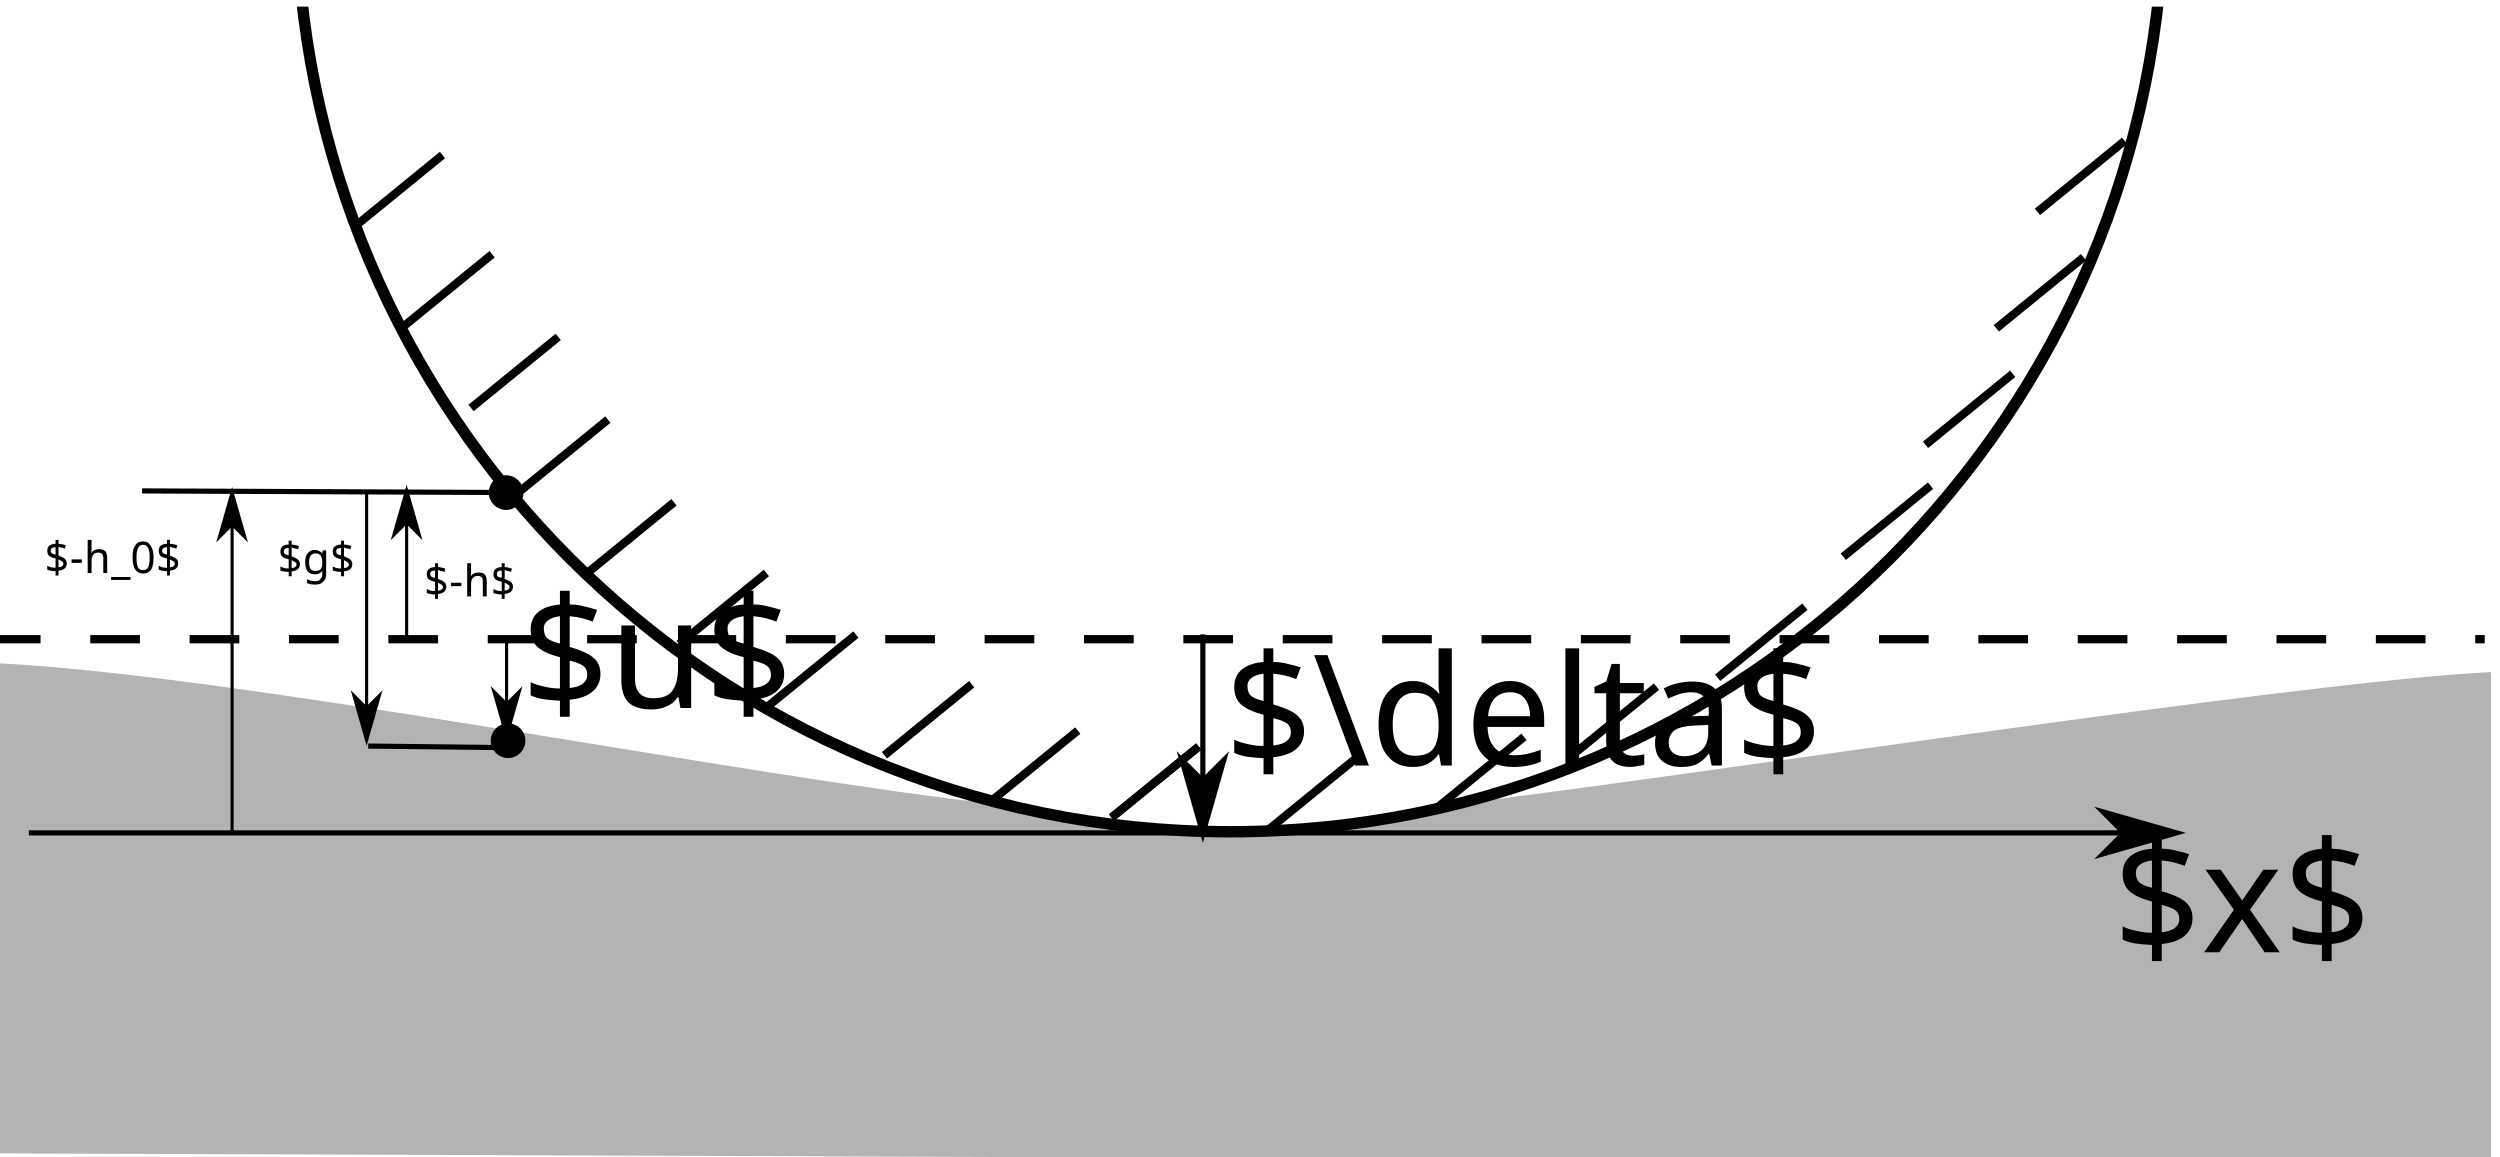
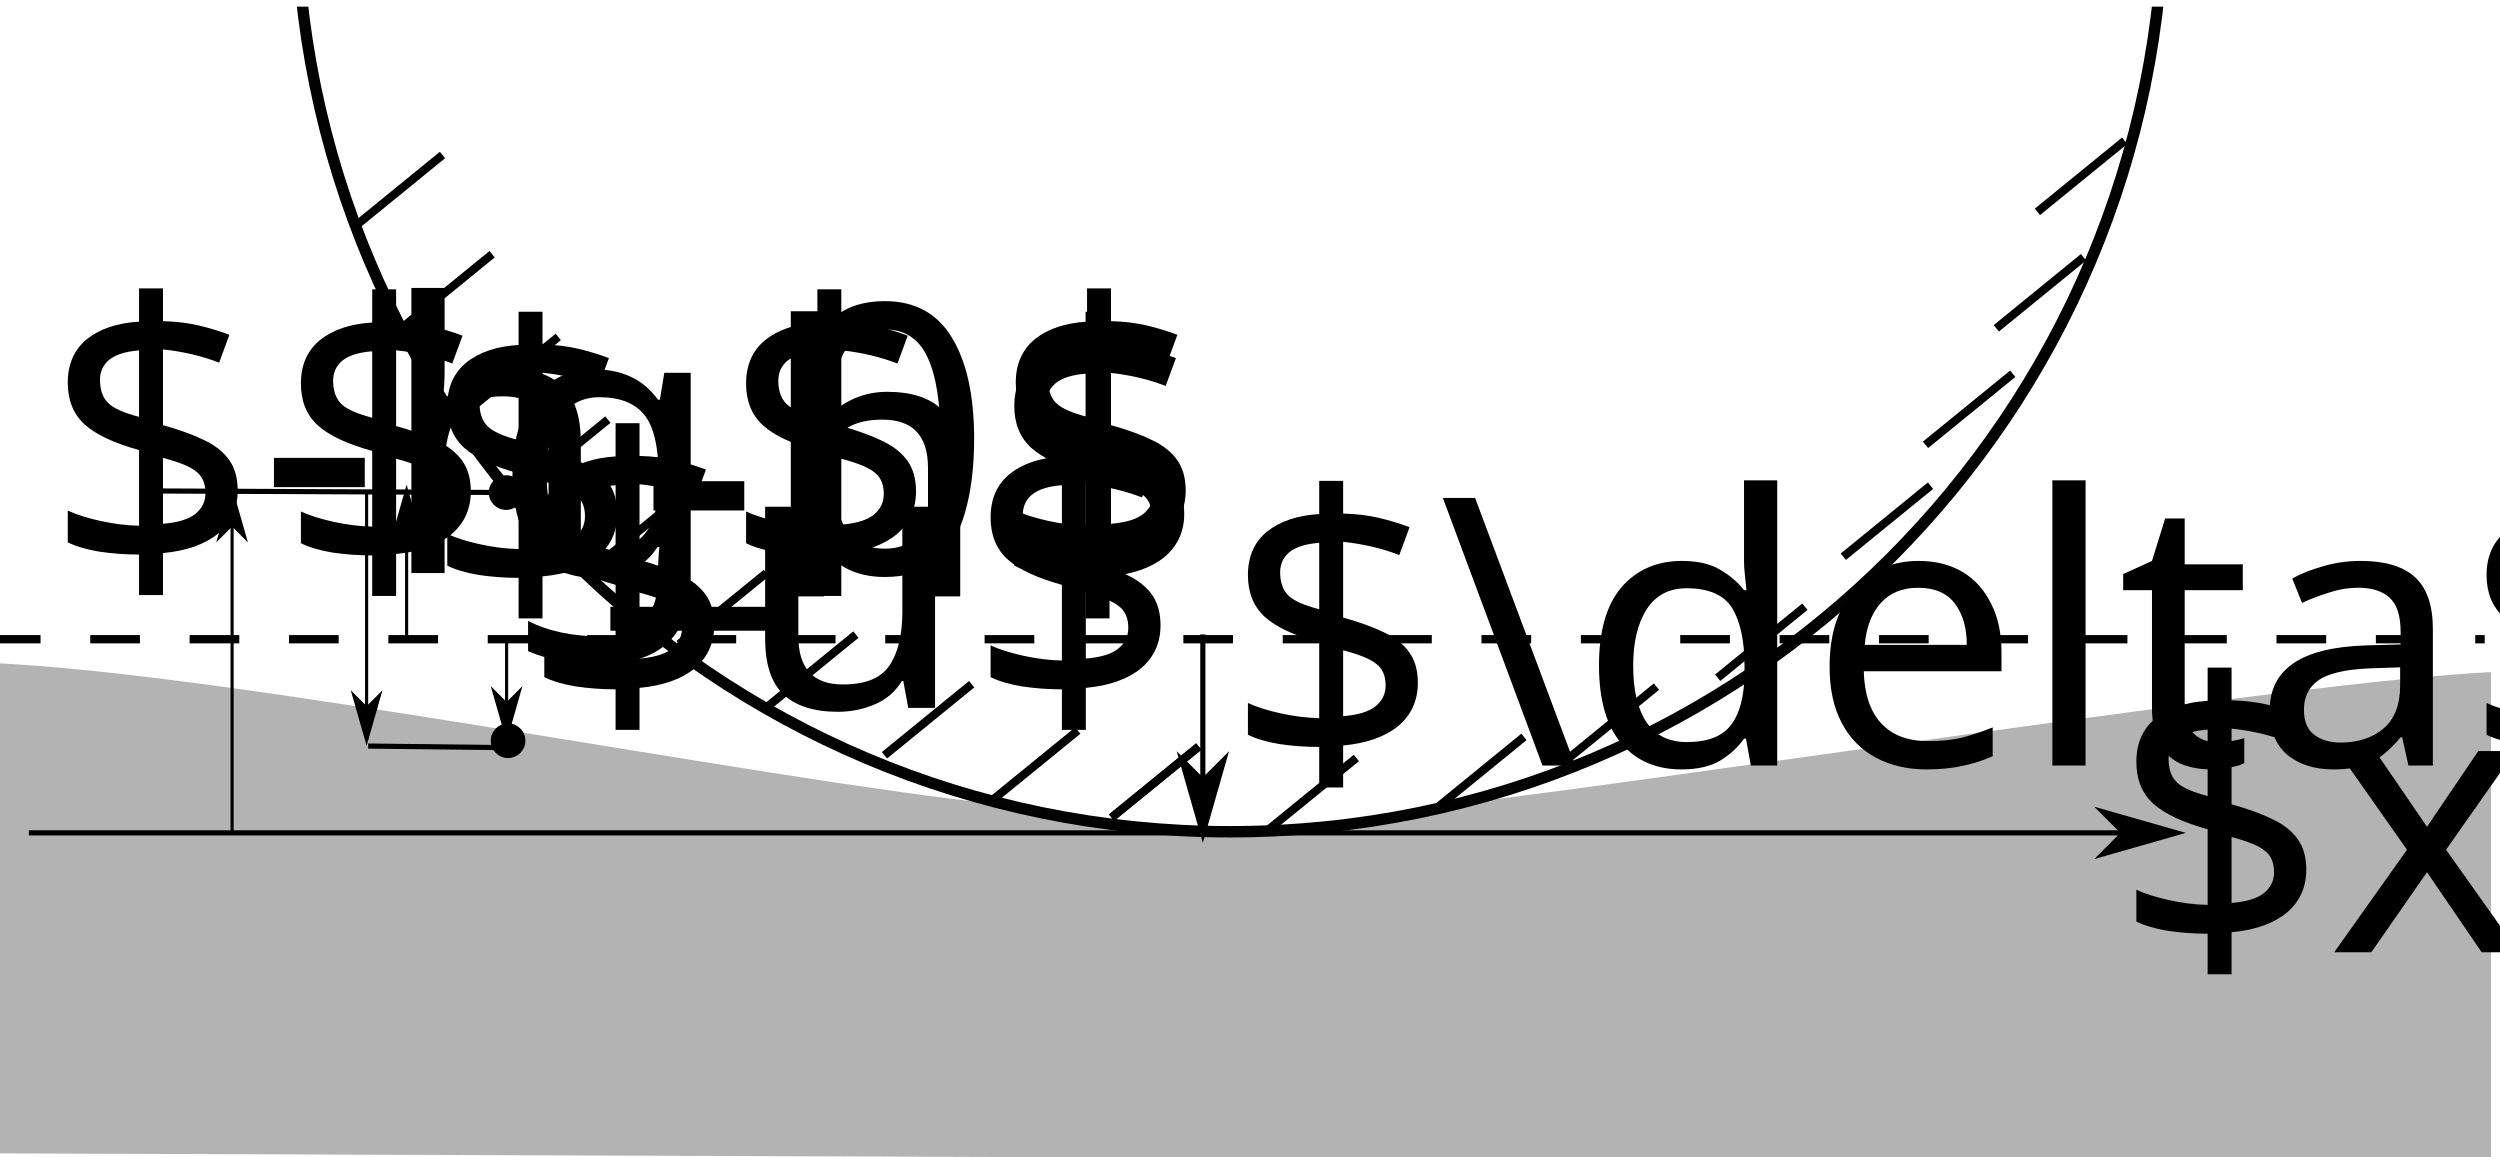
<svg xmlns="http://www.w3.org/2000/svg" xmlns:xlink="http://www.w3.org/1999/xlink" width="80mm" height="37mm" viewBox="0 0 80 37" version="1.1" id="svg8">
  <defs id="defs2">
    <marker orient="auto" refY="0" refX="0" id="marker2017" style="overflow:visible">
      <path id="path2015" d="M 0,0 5,-5 -12.5,0 5,5 Z" style="fill:#000000;fill-opacity:1;fill-rule:evenodd;stroke:#000000;stroke-width:1pt;stroke-opacity:1" transform="matrix(-0.8,0,0,-0.8,-10,0)" />
    </marker>
    <marker orient="auto" refY="0" refX="0" id="marker3443" style="overflow:visible">
      <path id="path3441" d="M 0,0 5,-5 -12.5,0 5,5 Z" style="fill:#000000;fill-opacity:1;fill-rule:evenodd;stroke:#000000;stroke-width:1pt;stroke-opacity:1" transform="matrix(-0.8,0,0,-0.8,-10,0)" />
    </marker>
    <marker style="overflow:visible" id="marker3317" refX="0" refY="0" orient="auto">
      <path transform="matrix(-0.8,0,0,-0.8,-10,0)" style="fill:#000000;fill-opacity:1;fill-rule:evenodd;stroke:#000000;stroke-width:1pt;stroke-opacity:1" d="M 0,0 5,-5 -12.5,0 5,5 Z" id="path3315" />
    </marker>
    <marker orient="auto" refY="0" refX="0" id="marker2763" style="overflow:visible">
      <path id="path2761" d="M 0,0 5,-5 -12.5,0 5,5 Z" style="fill:#000000;fill-opacity:1;fill-rule:evenodd;stroke:#000000;stroke-width:1pt;stroke-opacity:1" transform="matrix(-0.8,0,0,-0.8,-10,0)" />
    </marker>
    <marker orient="auto" refY="0" refX="0" id="marker2671" style="overflow:visible">
      <path id="path2669" d="M 0,0 5,-5 -12.5,0 5,5 Z" style="fill:#000000;fill-opacity:1;fill-rule:evenodd;stroke:#000000;stroke-width:1pt;stroke-opacity:1" transform="matrix(-0.8,0,0,-0.8,-10,0)" />
    </marker>
    <marker orient="auto" refY="0" refX="0" id="Arrow1Lend" style="overflow:visible">
      <path id="path2382" d="M 0,0 5,-5 -12.5,0 5,5 Z" style="fill:#000000;fill-opacity:1;fill-rule:evenodd;stroke:#000000;stroke-width:1pt;stroke-opacity:1" transform="matrix(-0.8,0,0,-0.8,-10,0)" />
    </marker>
    <pattern xlink:href="#pattern2323" id="pattern2334" patternTransform="translate(-1.1076064e-6,3.0893209e-5)" />
    <pattern xlink:href="#pattern2323" id="pattern2329" patternTransform="translate(19.69797,7.071111)" />
    <pattern xlink:href="#pattern2318" id="pattern2323" patternTransform="matrix(0.2645833,0,0,0.2645833,6.670718,239.0249)" />
    <pattern xlink:href="#Strips1_1" id="pattern2310" patternTransform="matrix(10,0,0,10,6.681738,2.138156)" />
    <pattern id="Strips1_1" patternTransform="translate(0,0) scale(10,10)" height="1" width="2" patternUnits="userSpaceOnUse">
      <rect id="rect1535" height="2" width="1" y="-0.5" x="0" style="fill:black;stroke:none" />
    </pattern>
    <pattern xlink:href="#Strips1_8" id="pattern2294" patternTransform="matrix(37.79528,0,0,37.79528,86.32284,-592.6253)" />
    <pattern id="Strips1_8" patternTransform="translate(0,0) scale(10,10)" height="1" width="9" patternUnits="userSpaceOnUse">
      <rect id="rect1571" height="2" width="1" y="-0.5" x="0" style="fill:black;stroke:none" />
    </pattern>
    <pattern patternUnits="userSpaceOnUse" width="396.931" height="395.503" patternTransform="matrix(0.2645833,0,0,0.2645833,-22.83959,156.7988)" id="pattern2291">
      <ellipse ry="196.429" rx="197.143" cy="197.751" cx="198.466" id="path817" style="opacity:0.99;fill:url(#pattern2294);fill-opacity:1;fill-rule:nonzero;stroke:#000000;stroke-width:2.646;stroke-miterlimit:4;stroke-dasharray:none;stroke-dashoffset:0" />
    </pattern>
    <pattern patternUnits="userSpaceOnUse" width="36.449" height="46.803" patternTransform="matrix(0.2645833,0,0,0.2645833,10.27886,239.5594)" id="pattern2318">
      <path id="path2316" d="M 0.547,46.382 35.902,0.421" style="fill:none;stroke:#000000;stroke-width:1.38;stroke-linecap:butt;stroke-linejoin:miter;stroke-miterlimit:4;stroke-dasharray:none;stroke-opacity:1" />
    </pattern>
    <pattern patternUnits="userSpaceOnUse" width="56.147" height="53.874" patternTransform="matrix(0.2645833,0,0,0.2645833,6.670718,239.0249)" id="pattern2331">
      <rect id="rect2321" y="0" x="0" height="46.803" width="36.449" style="fill:url(#pattern2334);stroke:none;stroke-width:3.78" />
      <rect style="fill:url(#pattern2329);stroke:none;stroke-width:3.78" width="36.449" height="46.803" x="19.698" y="7.071" id="rect2327" />
    </pattern>
    <clipPath clipPathUnits="userSpaceOnUse" id="clipPath3509">
      <rect style="opacity:0.99;fill:#b3b3b3;fill-rule:nonzero;stroke:none;stroke-width:0.165;stroke-miterlimit:4;stroke-dasharray:none;stroke-dashoffset:0" id="rect3511" width="95.564" height="52.879" x="-17.462" y="252.502" />
    </clipPath>
  </defs>
  <g id="layer1" transform="translate(0,-260)">
    <path style="fill:#b3b3b3;stroke:none;stroke-width:0.265px;stroke-linecap:butt;stroke-linejoin:miter;stroke-opacity:1" d="m 31.998,285.744 c -7.913,-0.841 -24.625,-4.201 -32.29,-4.53 v 15.693 L 79.713,297.2 v -15.693 c -6.115,0.292 -26.373,3.445 -33.26,4.237 -4.911,1.504 -9.713,1.249 -14.455,0 z" id="path2371" />
    <g id="g2847" transform="translate(9.500596,7.710078)">
      <circle r="29.881" cy="249.025" cx="29.862" id="path2345" style="opacity:0.99;fill:none;fill-rule:nonzero;stroke:#000000;stroke-width:0.365;stroke-miterlimit:4;stroke-dasharray:none;stroke-dashoffset:0" clip-path="url(#clipPath3509)" />
      <path id="path2353" d="M -9.793,272.745 H 70.01" style="fill:none;stroke:#000000;stroke-width:0.265;stroke-linecap:butt;stroke-linejoin:miter;stroke-miterlimit:4;stroke-dasharray:1.59, 1.59;stroke-dashoffset:0;stroke-opacity:1" />
      <path id="path2377" d="M -8.578,278.942 H 60.127" style="fill:none;stroke:#000000;stroke-width:0.165;stroke-linecap:butt;stroke-linejoin:miter;stroke-miterlimit:4;stroke-dasharray:none;stroke-opacity:1;marker-end:url(#Arrow1Lend)" />
      <path id="path2667" d="M -2.074,278.942 V 268.065" style="fill:none;stroke:#000000;stroke-width:0.1;stroke-linecap:butt;stroke-linejoin:miter;stroke-miterlimit:4;stroke-dasharray:none;stroke-opacity:1;marker-end:url(#marker2671)" />
-       <text id="text2699" y="270.629" x="-8.081" style="font-style:normal;font-variant:normal;font-weight:normal;font-stretch:normal;font-size:1.411px;line-height:1.25;font-family:sans-serif;-inkscape-font-specification:'sans-serif, Normal';font-variant-ligatures:normal;font-variant-caps:normal;font-variant-numeric:normal;font-feature-settings:normal;text-align:start;letter-spacing:0px;word-spacing:0px;writing-mode:lr-tb;text-anchor:start;fill:#000000;fill-opacity:1;stroke:none;stroke-width:0.265" xml:space="preserve">
-         <tspan style="font-size:1.411px;stroke-width:0.265" y="270.629" x="-8.081" id="tspan2697">$-h_0$ </tspan>
+       <text id="text2699" y="270.629" x="-8.081" style="font-style:normal;font-variant:normal;font-weight:normal;font-stretch:normal;font-physical_sizes:1.411px;line-height:1.25;font-family:sans-serif;-inkscape-font-specification:'sans-serif, Normal';font-variant-ligatures:normal;font-variant-caps:normal;font-variant-numeric:normal;font-feature-settings:normal;text-align:start;letter-spacing:0px;word-spacing:0px;writing-mode:lr-tb;text-anchor:start;fill:#000000;fill-opacity:1;stroke:none;stroke-width:0.265" xml:space="preserve">
+         <tspan style="font-physical_sizes:1.411px;stroke-width:0.265" y="270.629" x="-8.081" id="tspan2697">$-h_0$ </tspan>
      </text>
      <path id="path2753" d="m 2.231,268.097 v 7.864" style="fill:none;stroke:#000000;stroke-width:0.1;stroke-linecap:butt;stroke-linejoin:miter;stroke-miterlimit:4;stroke-dasharray:none;stroke-opacity:1;marker-end:url(#marker2763)" />
      <path style="fill:none;stroke:#000000;stroke-width:0.265px;stroke-linecap:butt;stroke-linejoin:miter;stroke-opacity:1" d="m 1.868,259.524 2.791,-2.274" id="path2444" />
      <path id="path2446" d="m 3.456,262.699 2.791,-2.274" style="fill:none;stroke:#000000;stroke-width:0.265px;stroke-linecap:butt;stroke-linejoin:miter;stroke-opacity:1" />
      <path style="fill:none;stroke:#000000;stroke-width:0.265px;stroke-linecap:butt;stroke-linejoin:miter;stroke-opacity:1" d="M 5.572,265.345 8.363,263.071" id="path2448" />
      <path id="path2450" d="m 7.16,267.991 2.791,-2.274" style="fill:none;stroke:#000000;stroke-width:0.265px;stroke-linecap:butt;stroke-linejoin:miter;stroke-opacity:1" />
      <path style="fill:none;stroke:#000000;stroke-width:0.265px;stroke-linecap:butt;stroke-linejoin:miter;stroke-opacity:1" d="M 9.277,270.637 12.067,268.363" id="path2452" />
      <path id="path2454" d="m 12.232,272.9 2.791,-2.274" style="fill:none;stroke:#000000;stroke-width:0.265px;stroke-linecap:butt;stroke-linejoin:miter;stroke-opacity:1" />
      <path style="fill:none;stroke:#000000;stroke-width:0.265px;stroke-linecap:butt;stroke-linejoin:miter;stroke-opacity:1" d="m 15.097,274.87 2.791,-2.274" id="path2456" />
      <path id="path2458" d="m 18.802,276.458 2.791,-2.274" style="fill:none;stroke:#000000;stroke-width:0.265px;stroke-linecap:butt;stroke-linejoin:miter;stroke-opacity:1" />
      <path style="fill:none;stroke:#000000;stroke-width:0.265px;stroke-linecap:butt;stroke-linejoin:miter;stroke-opacity:1" d="m 22.196,277.942 2.791,-2.274" id="path2460" />
      <path id="path2462" d="m 26.069,278.453 2.791,-2.274" style="fill:none;stroke:#000000;stroke-width:0.265px;stroke-linecap:butt;stroke-linejoin:miter;stroke-opacity:1" />
      <path style="fill:none;stroke:#000000;stroke-width:0.265px;stroke-linecap:butt;stroke-linejoin:miter;stroke-opacity:1" d="m 26.069,278.453 2.791,-2.274" id="path2464" />
      <path id="path2538" d="m 31.112,278.819 2.791,-2.274" style="fill:none;stroke:#000000;stroke-width:0.265px;stroke-linecap:butt;stroke-linejoin:miter;stroke-opacity:1" />
      <path style="fill:none;stroke:#000000;stroke-width:0.265px;stroke-linecap:butt;stroke-linejoin:miter;stroke-opacity:1" d="m 36.476,278.144 2.791,-2.274" id="path2540" />
      <path id="path2542" d="m 40.715,276.536 2.791,-2.274" style="fill:none;stroke:#000000;stroke-width:0.265px;stroke-linecap:butt;stroke-linejoin:miter;stroke-opacity:1" />
      <path style="fill:none;stroke:#000000;stroke-width:0.265px;stroke-linecap:butt;stroke-linejoin:miter;stroke-opacity:1" d="m 45.465,273.978 2.791,-2.274" id="path2544" />
      <path id="path2546" d="m 49.485,270.105 2.791,-2.274" style="fill:none;stroke:#000000;stroke-width:0.265px;stroke-linecap:butt;stroke-linejoin:miter;stroke-opacity:1" />
      <path style="fill:none;stroke:#000000;stroke-width:0.265px;stroke-linecap:butt;stroke-linejoin:miter;stroke-opacity:1" d="m 52.116,266.524 2.791,-2.274" id="path2548" />
      <path id="path2550" d="m 54.381,262.796 2.791,-2.274" style="fill:none;stroke:#000000;stroke-width:0.265px;stroke-linecap:butt;stroke-linejoin:miter;stroke-opacity:1" />
      <path style="fill:none;stroke:#000000;stroke-width:0.265px;stroke-linecap:butt;stroke-linejoin:miter;stroke-opacity:1" d="m 55.697,259.069 2.791,-2.274" id="path2552" />
-       <text xml:space="preserve" style="font-style:normal;font-variant:normal;font-weight:normal;font-stretch:normal;font-size:1.411px;line-height:1.25;font-family:sans-serif;-inkscape-font-specification:'sans-serif, Normal';font-variant-ligatures:normal;font-variant-caps:normal;font-variant-numeric:normal;font-feature-settings:normal;text-align:start;letter-spacing:0px;word-spacing:0px;writing-mode:lr-tb;text-anchor:start;fill:#000000;fill-opacity:1;stroke:none;stroke-width:0.265" x="4.061" y="271.375" id="text4291">
-         <tspan x="4.061" y="271.375" style="font-size:1.411px;stroke-width:0.265" id="tspan4293">$-h$ </tspan>
+       <text xml:space="preserve" style="font-style:normal;font-variant:normal;font-weight:normal;font-stretch:normal;font-physical_sizes:1.411px;line-height:1.25;font-family:sans-serif;-inkscape-font-specification:'sans-serif, Normal';font-variant-ligatures:normal;font-variant-caps:normal;font-variant-numeric:normal;font-feature-settings:normal;text-align:start;letter-spacing:0px;word-spacing:0px;writing-mode:lr-tb;text-anchor:start;fill:#000000;fill-opacity:1;stroke:none;stroke-width:0.265" x="4.061" y="271.375" id="text4291">
+         <tspan x="4.061" y="271.375" style="font-physical_sizes:1.411px;stroke-width:0.265" id="tspan4293">$-h$ </tspan>
      </text>
    </g>
-     <text xml:space="preserve" style="font-style:normal;font-variant:normal;font-weight:normal;font-stretch:normal;font-size:4.939px;line-height:1.25;font-family:sans-serif;-inkscape-font-specification:'sans-serif, Normal';font-variant-ligatures:normal;font-variant-caps:normal;font-variant-numeric:normal;font-feature-settings:normal;text-align:start;letter-spacing:0px;word-spacing:0px;writing-mode:lr-tb;text-anchor:start;fill:#000000;fill-opacity:1;stroke:none;stroke-width:0.265" x="16.669" y="282.654" id="text2875">
+     <text xml:space="preserve" style="font-style:normal;font-variant:normal;font-weight:normal;font-stretch:normal;font-physical_sizes:4.939px;line-height:1.25;font-family:sans-serif;-inkscape-font-specification:'sans-serif, Normal';font-variant-ligatures:normal;font-variant-caps:normal;font-variant-numeric:normal;font-feature-settings:normal;text-align:start;letter-spacing:0px;word-spacing:0px;writing-mode:lr-tb;text-anchor:start;fill:#000000;fill-opacity:1;stroke:none;stroke-width:0.265" x="16.669" y="282.654" id="text2875">
      <tspan id="tspan2873" x="16.669" y="282.654" style="stroke-width:0.265">$u$</tspan>
    </text>
    <path style="fill:none;stroke:#000000;stroke-width:0.1;stroke-linecap:butt;stroke-linejoin:miter;stroke-miterlimit:4;stroke-dasharray:none;stroke-opacity:1;marker-end:url(#marker3317)" d="m 16.211,280.395 v 3.143" id="path3307" />
-     <text xml:space="preserve" style="font-style:normal;font-variant:normal;font-weight:normal;font-stretch:normal;font-size:1.411px;line-height:1.25;font-family:sans-serif;-inkscape-font-specification:'sans-serif, Normal';font-variant-ligatures:normal;font-variant-caps:normal;font-variant-numeric:normal;font-feature-settings:normal;text-align:start;letter-spacing:0px;word-spacing:0px;writing-mode:lr-tb;text-anchor:start;fill:#000000;fill-opacity:1;stroke:none;stroke-width:0.265" x="8.878" y="278.366" id="text3429">
-       <tspan id="tspan3427" x="8.878" y="278.366" style="font-size:1.411px;stroke-width:0.265">$g$</tspan>
+     <text xml:space="preserve" style="font-style:normal;font-variant:normal;font-weight:normal;font-stretch:normal;font-physical_sizes:1.411px;line-height:1.25;font-family:sans-serif;-inkscape-font-specification:'sans-serif, Normal';font-variant-ligatures:normal;font-variant-caps:normal;font-variant-numeric:normal;font-feature-settings:normal;text-align:start;letter-spacing:0px;word-spacing:0px;writing-mode:lr-tb;text-anchor:start;fill:#000000;fill-opacity:1;stroke:none;stroke-width:0.265" x="8.878" y="278.366" id="text3429">
+       <tspan id="tspan3427" x="8.878" y="278.366" style="font-physical_sizes:1.411px;stroke-width:0.265">$g$</tspan>
    </text>
    <path style="fill:none;stroke:#000000;stroke-width:0.165;stroke-linecap:butt;stroke-linejoin:miter;stroke-miterlimit:4;stroke-dasharray:none;stroke-opacity:1;marker-end:url(#marker3443)" d="m 38.491,280.301 v 6.351" id="path3433" />
-     <text xml:space="preserve" style="font-style:normal;font-variant:normal;font-weight:normal;font-stretch:normal;font-size:4.939px;line-height:1.25;font-family:sans-serif;-inkscape-font-specification:'sans-serif, Normal';font-variant-ligatures:normal;font-variant-caps:normal;font-variant-numeric:normal;font-feature-settings:normal;text-align:start;letter-spacing:0px;word-spacing:0px;writing-mode:lr-tb;text-anchor:start;fill:#000000;fill-opacity:1;stroke:none;stroke-width:0.265" x="39.185" y="284.495" id="text3505">
+     <text xml:space="preserve" style="font-style:normal;font-variant:normal;font-weight:normal;font-stretch:normal;font-physical_sizes:4.939px;line-height:1.25;font-family:sans-serif;-inkscape-font-specification:'sans-serif, Normal';font-variant-ligatures:normal;font-variant-caps:normal;font-variant-numeric:normal;font-feature-settings:normal;text-align:start;letter-spacing:0px;word-spacing:0px;writing-mode:lr-tb;text-anchor:start;fill:#000000;fill-opacity:1;stroke:none;stroke-width:0.265" x="39.185" y="284.495" id="text3505">
      <tspan id="tspan3503" x="39.185" y="284.495" style="stroke-width:0.265">$\delta$</tspan>
    </text>
-     <text xml:space="preserve" style="font-style:normal;font-variant:normal;font-weight:normal;font-stretch:normal;font-size:4.939px;line-height:1.25;font-family:sans-serif;-inkscape-font-specification:'sans-serif, Normal';font-variant-ligatures:normal;font-variant-caps:normal;font-variant-numeric:normal;font-feature-settings:normal;text-align:start;letter-spacing:0px;word-spacing:0px;writing-mode:lr-tb;text-anchor:start;fill:#000000;fill-opacity:1;stroke:none;stroke-width:0.265" x="67.613" y="290.473" id="text1373">
+     <text xml:space="preserve" style="font-style:normal;font-variant:normal;font-weight:normal;font-stretch:normal;font-physical_sizes:4.939px;line-height:1.25;font-family:sans-serif;-inkscape-font-specification:'sans-serif, Normal';font-variant-ligatures:normal;font-variant-caps:normal;font-variant-numeric:normal;font-feature-settings:normal;text-align:start;letter-spacing:0px;word-spacing:0px;writing-mode:lr-tb;text-anchor:start;fill:#000000;fill-opacity:1;stroke:none;stroke-width:0.265" x="67.613" y="290.473" id="text1373">
      <tspan id="tspan1371" x="67.613" y="290.473" style="stroke-width:0.265">$x$</tspan>
    </text>
    <path id="path2013" d="m 13.012,280.396 v -4.693" style="fill:none;stroke:#000000;stroke-width:0.1;stroke-linecap:butt;stroke-linejoin:miter;stroke-miterlimit:4;stroke-dasharray:none;stroke-opacity:1;marker-end:url(#marker2017)" />
    <path style="fill:none;stroke:#000000;stroke-width:0.165;stroke-linecap:butt;stroke-linejoin:miter;stroke-miterlimit:4;stroke-dasharray:none;stroke-opacity:1" d="M 16.278,275.761 4.548,275.709" id="path3355" />
    <path id="path4041" d="m 16.278,283.926 -4.496,-0.052" style="fill:none;stroke:#000000;stroke-width:0.165;stroke-linecap:butt;stroke-linejoin:miter;stroke-miterlimit:4;stroke-dasharray:none;stroke-opacity:1" />
    <circle style="opacity:1;fill:#000000;stroke:#000000;stroke-width:0.113;stroke-miterlimit:4;stroke-dasharray:none;stroke-dashoffset:0" id="path4728" cx="16.258" cy="283.703" r="0.498" />
    <use x="0" y="0" xlink:href="#path4728" id="use4730" transform="translate(-0.06301735,-7.940186)" width="100%" height="100%" />
  </g>
</svg>
